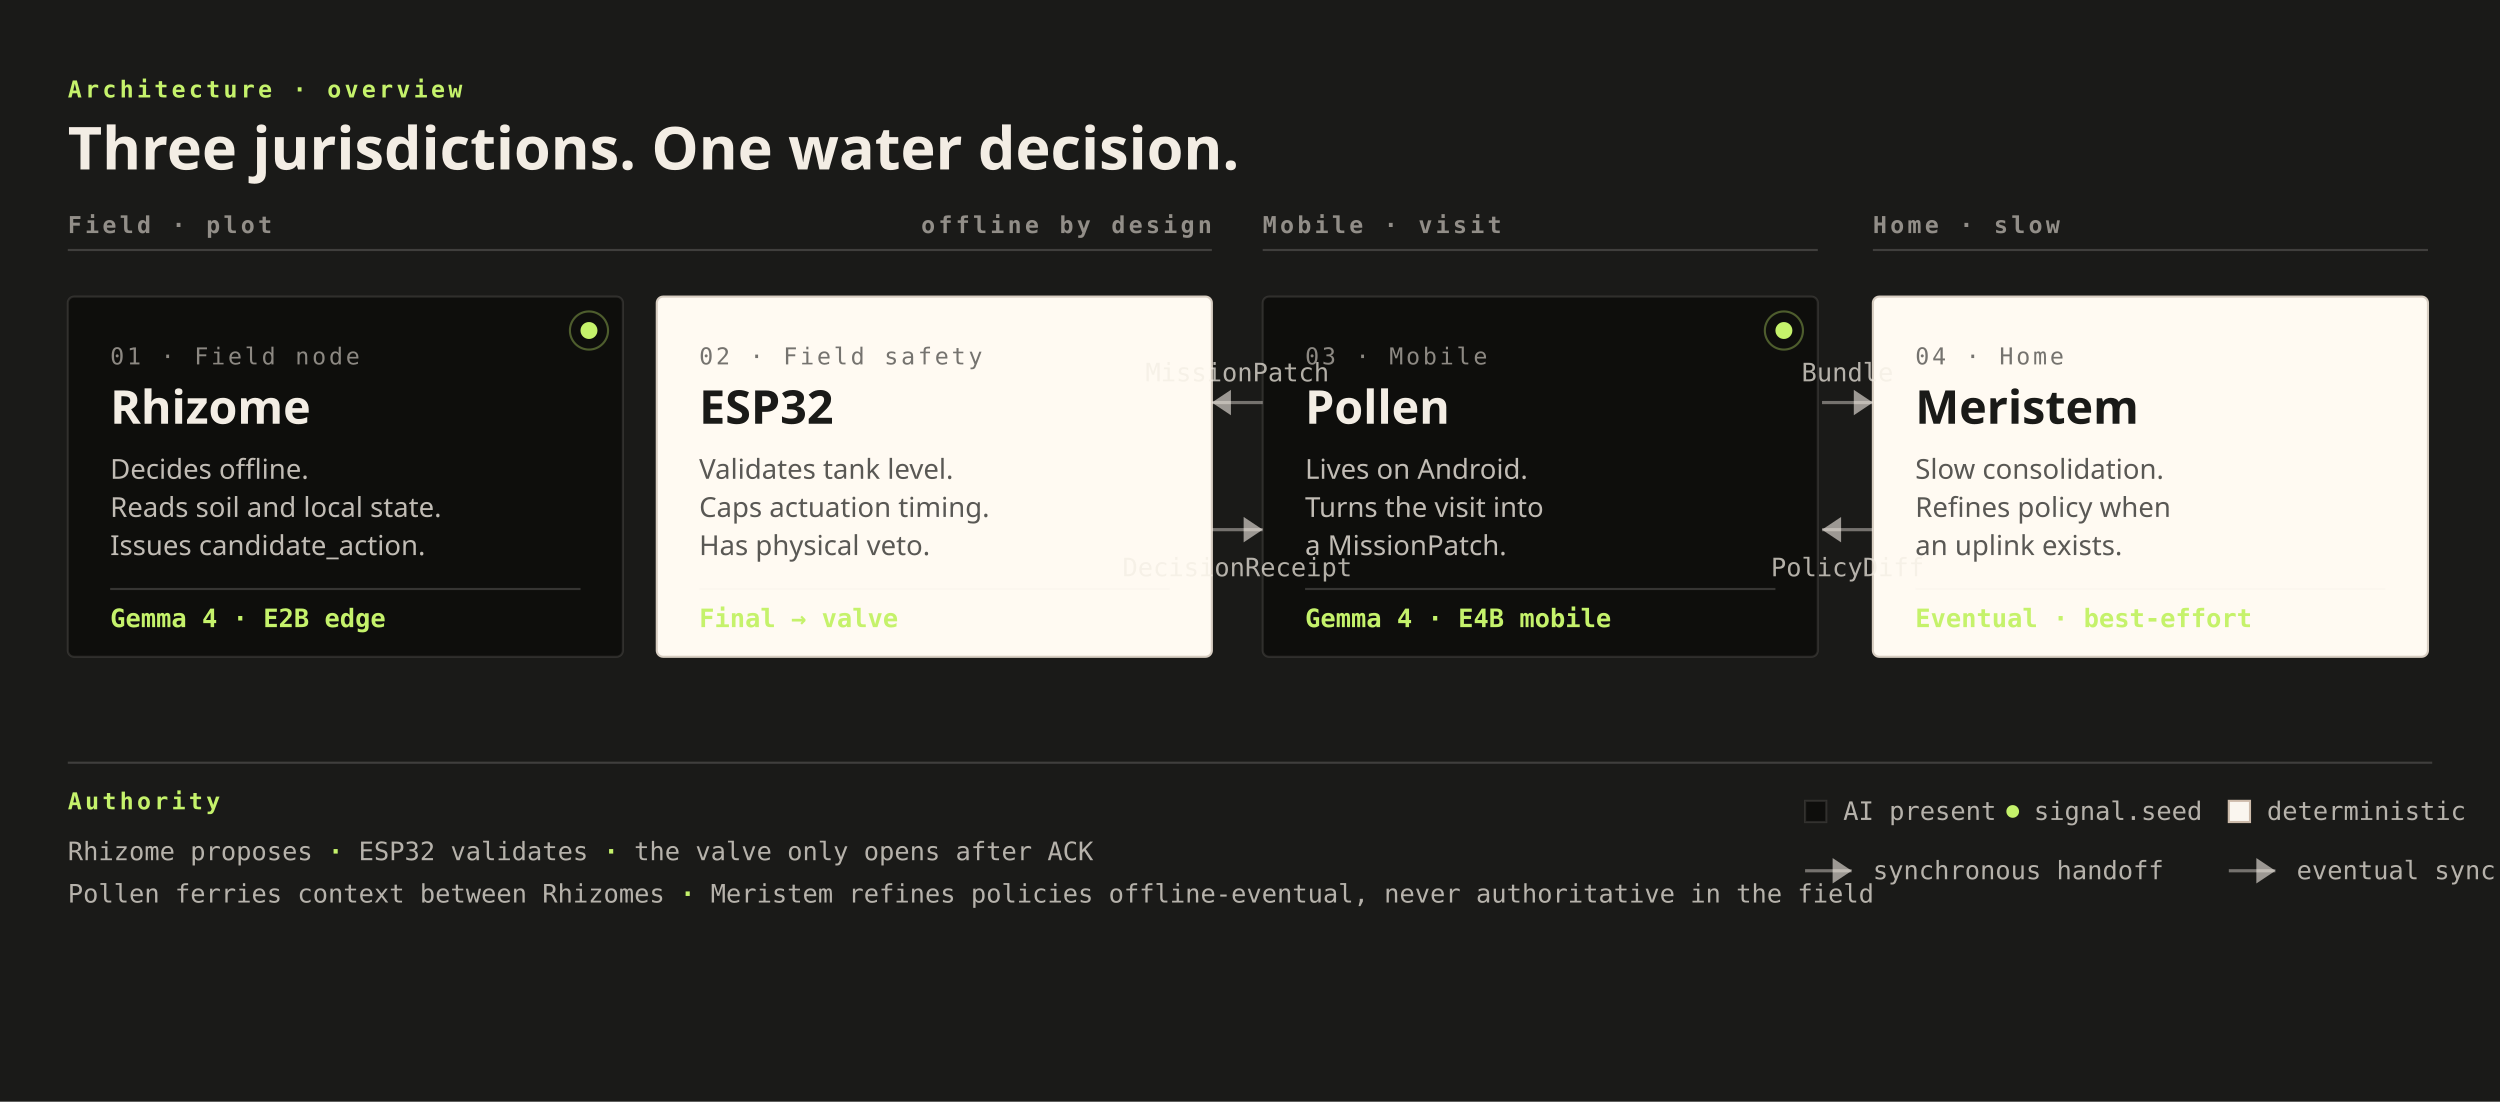
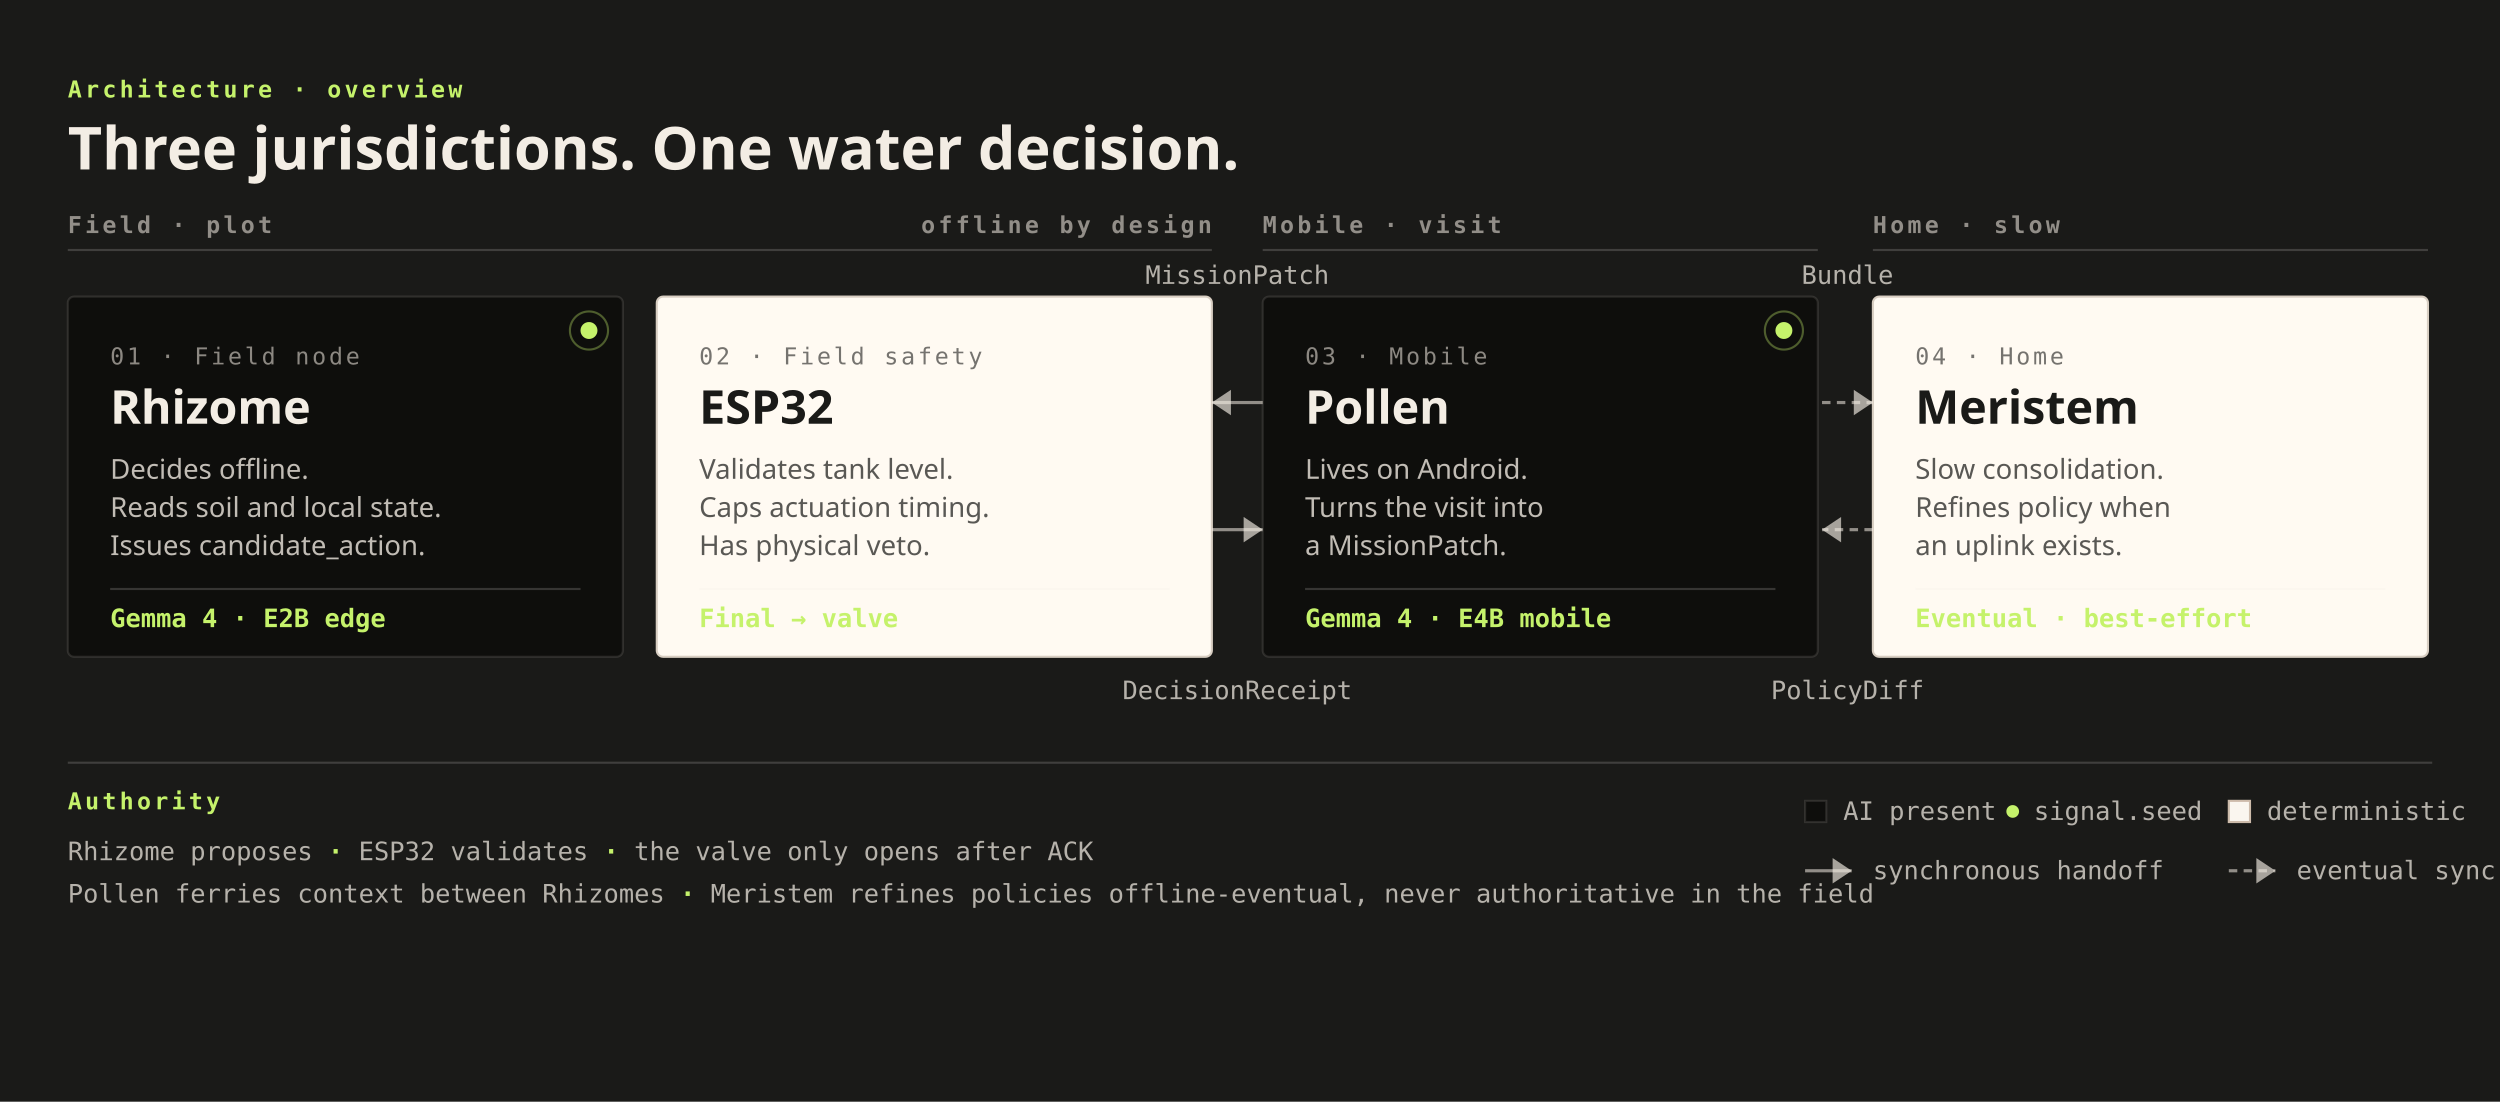
<svg xmlns="http://www.w3.org/2000/svg" viewBox="0 0 1180 520" role="img" aria-label="Sprout architecture overview · three jurisdictions, one water decision">
  <defs>
    <style>
      .bg { fill: #1a1a18; }
      .card-graphite { fill: #0e0e0c; stroke: rgba(243,237,228,0.12); stroke-width: 1; }
      .card { fill: #fffaf2; stroke: #d8cec2; stroke-width: 1; }
      .t-eyebrow { font: 600 11px/1 'IBM Plex Mono', ui-monospace, monospace; fill: #c5f26b; letter-spacing: 0.14em; text-transform: uppercase; }
      .t-title { font: 700 28px/1.1 'Manrope', system-ui, sans-serif; fill: #f3ede4; }
      .t-group { font: 600 11px/1 'IBM Plex Mono', ui-monospace, monospace; fill: rgba(243,237,228,0.55); letter-spacing: 0.14em; text-transform: uppercase; }
      .t-cardid { font: 500 11px/1 'IBM Plex Mono', ui-monospace, monospace; fill: rgba(243,237,228,0.55); letter-spacing: 0.12em; text-transform: uppercase; }
      .t-cardid-dark { font: 500 11px/1 'IBM Plex Mono', ui-monospace, monospace; fill: rgba(26,26,24,0.6); letter-spacing: 0.12em; text-transform: uppercase; }
      .t-cardname { font: 700 22px/1 'Manrope', system-ui, sans-serif; fill: #f3ede4; }
      .t-cardname-dark { font: 700 22px/1 'Manrope', system-ui, sans-serif; fill: #1a1a18; }
      .t-role { font: 400 13px/1.4 'Manrope', system-ui, sans-serif; fill: rgba(243,237,228,0.78); }
      .t-role-dark { font: 400 13px/1.4 'Manrope', system-ui, sans-serif; fill: rgba(26,26,24,0.72); }
      .t-seed { font: 600 12px/1 'IBM Plex Mono', ui-monospace, monospace; fill: #c5f26b; }
      .t-flow { font: 400 12px/1.4 'IBM Plex Mono', ui-monospace, monospace; fill: rgba(243,237,228,0.72); }
      .t-flow-em { font: 600 12px/1 'IBM Plex Mono', ui-monospace, monospace; fill: #c5f26b; }
      .hairline { stroke: rgba(243,237,228,0.18); stroke-width: 1; fill: none; }
      .seed { fill: #c5f26b; }
      .seed-stroke { stroke: #c5f26b; fill: none; stroke-width: 1; }
-       .arrow { stroke: rgba(243,237,228,0.42); stroke-width: 1.5; fill: none; }
-       .arrow-tip { fill: rgba(243,237,228,0.6); }
+       .arrow { stroke: rgba(243,237,228,0.55); stroke-width: 1.5; fill: none; }
+       .arrow.dashed { stroke-dasharray: 4 3; }
+       .arrow-tip { fill: rgba(243,237,228,0.65); }
    </style>
    <marker id="arrtip" markerWidth="8" markerHeight="8" refX="6" refY="4" orient="auto">
      <path d="M0,0 L6,4 L0,8 z" class="arrow-tip" />
    </marker>
  </defs>
  <rect class="bg" width="1180" height="520" />
  <text class="t-eyebrow" x="32" y="46">Architecture · overview</text>
  <text class="t-title" x="32" y="80">Three jurisdictions. One water decision.</text>
  <g transform="translate(32,118)">
    <line class="hairline" x1="0" y1="0" x2="540" y2="0" />
    <text class="t-group" x="0" y="-8">Field · plot</text>
    <text class="t-group" x="540" y="-8" text-anchor="end">offline by design</text>
  </g>
  <g transform="translate(596,118)">
    <line class="hairline" x1="0" y1="0" x2="262" y2="0" />
    <text class="t-group" x="0" y="-8">Mobile · visit</text>
  </g>
  <g transform="translate(884,118)">
    <line class="hairline" x1="0" y1="0" x2="262" y2="0" />
    <text class="t-group" x="0" y="-8">Home · slow</text>
  </g>
  <g transform="translate(32,140)">
    <rect class="card-graphite" width="262" height="170" rx="3" />
    <circle class="seed" cx="246" cy="16" r="4" />
    <circle class="seed-stroke" cx="246" cy="16" r="9" opacity="0.35" />
    <text class="t-cardid" x="20" y="32">01 · Field node</text>
    <text class="t-cardname" x="20" y="60">Rhizome</text>
    <text class="t-role" x="20" y="86">Decides offline.</text>
    <text class="t-role" x="20" y="104">Reads soil and local state.</text>
    <text class="t-role" x="20" y="122">Issues candidate_action.</text>
    <line class="hairline" x1="20" y1="138" x2="242" y2="138" stroke="rgba(243,237,228,0.18)" />
    <text class="t-seed" x="20" y="156" fill="#C5F26B">Gemma 4 · E2B edge</text>
  </g>
  <g transform="translate(310,140)">
    <rect class="card" width="262" height="170" rx="3" />
    <text class="t-cardid-dark" x="20" y="32">02 · Field safety</text>
    <text class="t-cardname-dark" x="20" y="60">ESP32</text>
    <text class="t-role-dark" x="20" y="86">Validates tank level.</text>
    <text class="t-role-dark" x="20" y="104">Caps actuation timing.</text>
    <text class="t-role-dark" x="20" y="122">Has physical veto.</text>
    <line class="hairline" x1="20" y1="138" x2="242" y2="138" />
    <text class="t-flow-em" x="20" y="156">Final → valve</text>
  </g>
  <g transform="translate(596,140)">
    <rect class="card-graphite" width="262" height="170" rx="3" />
    <circle class="seed" cx="246" cy="16" r="4" />
    <circle class="seed-stroke" cx="246" cy="16" r="9" opacity="0.35" />
    <text class="t-cardid" x="20" y="32">03 · Mobile</text>
    <text class="t-cardname" x="20" y="60">Pollen</text>
    <text class="t-role" x="20" y="86">Lives on Android.</text>
    <text class="t-role" x="20" y="104">Turns the visit into</text>
    <text class="t-role" x="20" y="122">a MissionPatch.</text>
    <line class="hairline" x1="20" y1="138" x2="242" y2="138" stroke="rgba(243,237,228,0.18)" />
    <text class="t-seed" x="20" y="156" fill="#C5F26B">Gemma 4 · E4B mobile</text>
  </g>
  <g transform="translate(884,140)">
    <rect class="card" width="262" height="170" rx="3" />
    <text class="t-cardid-dark" x="20" y="32">04 · Home</text>
    <text class="t-cardname-dark" x="20" y="60">Meristem</text>
    <text class="t-role-dark" x="20" y="86">Slow consolidation.</text>
    <text class="t-role-dark" x="20" y="104">Refines policy when</text>
    <text class="t-role-dark" x="20" y="122">an uplink exists.</text>
    <line class="hairline" x1="20" y1="138" x2="242" y2="138" />
    <text class="t-flow-em" x="20" y="156">Eventual · best-effort</text>
  </g>
  <g transform="translate(572,140)">
    <path class="arrow" d="M 24 50 L 0 50" marker-end="url(#arrtip)" />
-     <text class="t-flow" x="12" y="40" text-anchor="middle">MissionPatch</text>
+     <text class="t-flow" x="12" y="-6" text-anchor="middle">MissionPatch</text>
    <path class="arrow" d="M 0 110 L 24 110" marker-end="url(#arrtip)" />
-     <text class="t-flow" x="12" y="132" text-anchor="middle">DecisionReceipt</text>
+     <text class="t-flow" x="12" y="190" text-anchor="middle">DecisionReceipt</text>
  </g>
  <g transform="translate(860,140)">
    <path class="arrow dashed" d="M 0 50 L 24 50" marker-end="url(#arrtip)" />
-     <text class="t-flow" x="12" y="40" text-anchor="middle">Bundle</text>
+     <text class="t-flow" x="12" y="-6" text-anchor="middle">Bundle</text>
    <path class="arrow dashed" d="M 24 110 L 0 110" marker-end="url(#arrtip)" />
-     <text class="t-flow" x="12" y="132" text-anchor="middle">PolicyDiff</text>
+     <text class="t-flow" x="12" y="190" text-anchor="middle">PolicyDiff</text>
  </g>
  <g transform="translate(32,360)">
    <line class="hairline" x1="0" y1="0" x2="1116" y2="0" />
    <text class="t-eyebrow" x="0" y="22">Authority</text>
    <text class="t-flow" x="0" y="46">
      <tspan>Rhizome proposes</tspan>
      <tspan class="t-flow-em">  ·  </tspan>
      <tspan>ESP32 validates</tspan>
      <tspan class="t-flow-em">  ·  </tspan>
      <tspan>the valve only opens after ACK</tspan>
    </text>
    <text class="t-flow" x="0" y="66">
      <tspan>Pollen ferries context between Rhizomes</tspan>
      <tspan class="t-flow-em">  ·  </tspan>
      <tspan>Meristem refines policies offline-eventual, never authoritative in the field</tspan>
    </text>
    <g transform="translate(820,18)">
      <rect x="0" y="0" width="10" height="10" class="card-graphite" />
      <text class="t-flow" x="18" y="9">AI present</text>
      <circle class="seed" cx="98" cy="5" r="3" />
      <text class="t-flow" x="108" y="9">signal.seed</text>
      <rect x="200" y="0" width="10" height="10" fill="#FAF6EF" stroke="#CDBBAA" />
      <text class="t-flow" x="218" y="9">deterministic</text>
    </g>
    <g transform="translate(820,46)">
      <line class="arrow" x1="0" y1="5" x2="22" y2="5" marker-end="url(#arrtip)" />
      <text class="t-flow" x="32" y="9">synchronous handoff</text>
      <line class="arrow dashed" x1="200" y1="5" x2="222" y2="5" marker-end="url(#arrtip)" />
      <text class="t-flow" x="232" y="9">eventual sync</text>
    </g>
  </g>
</svg>
